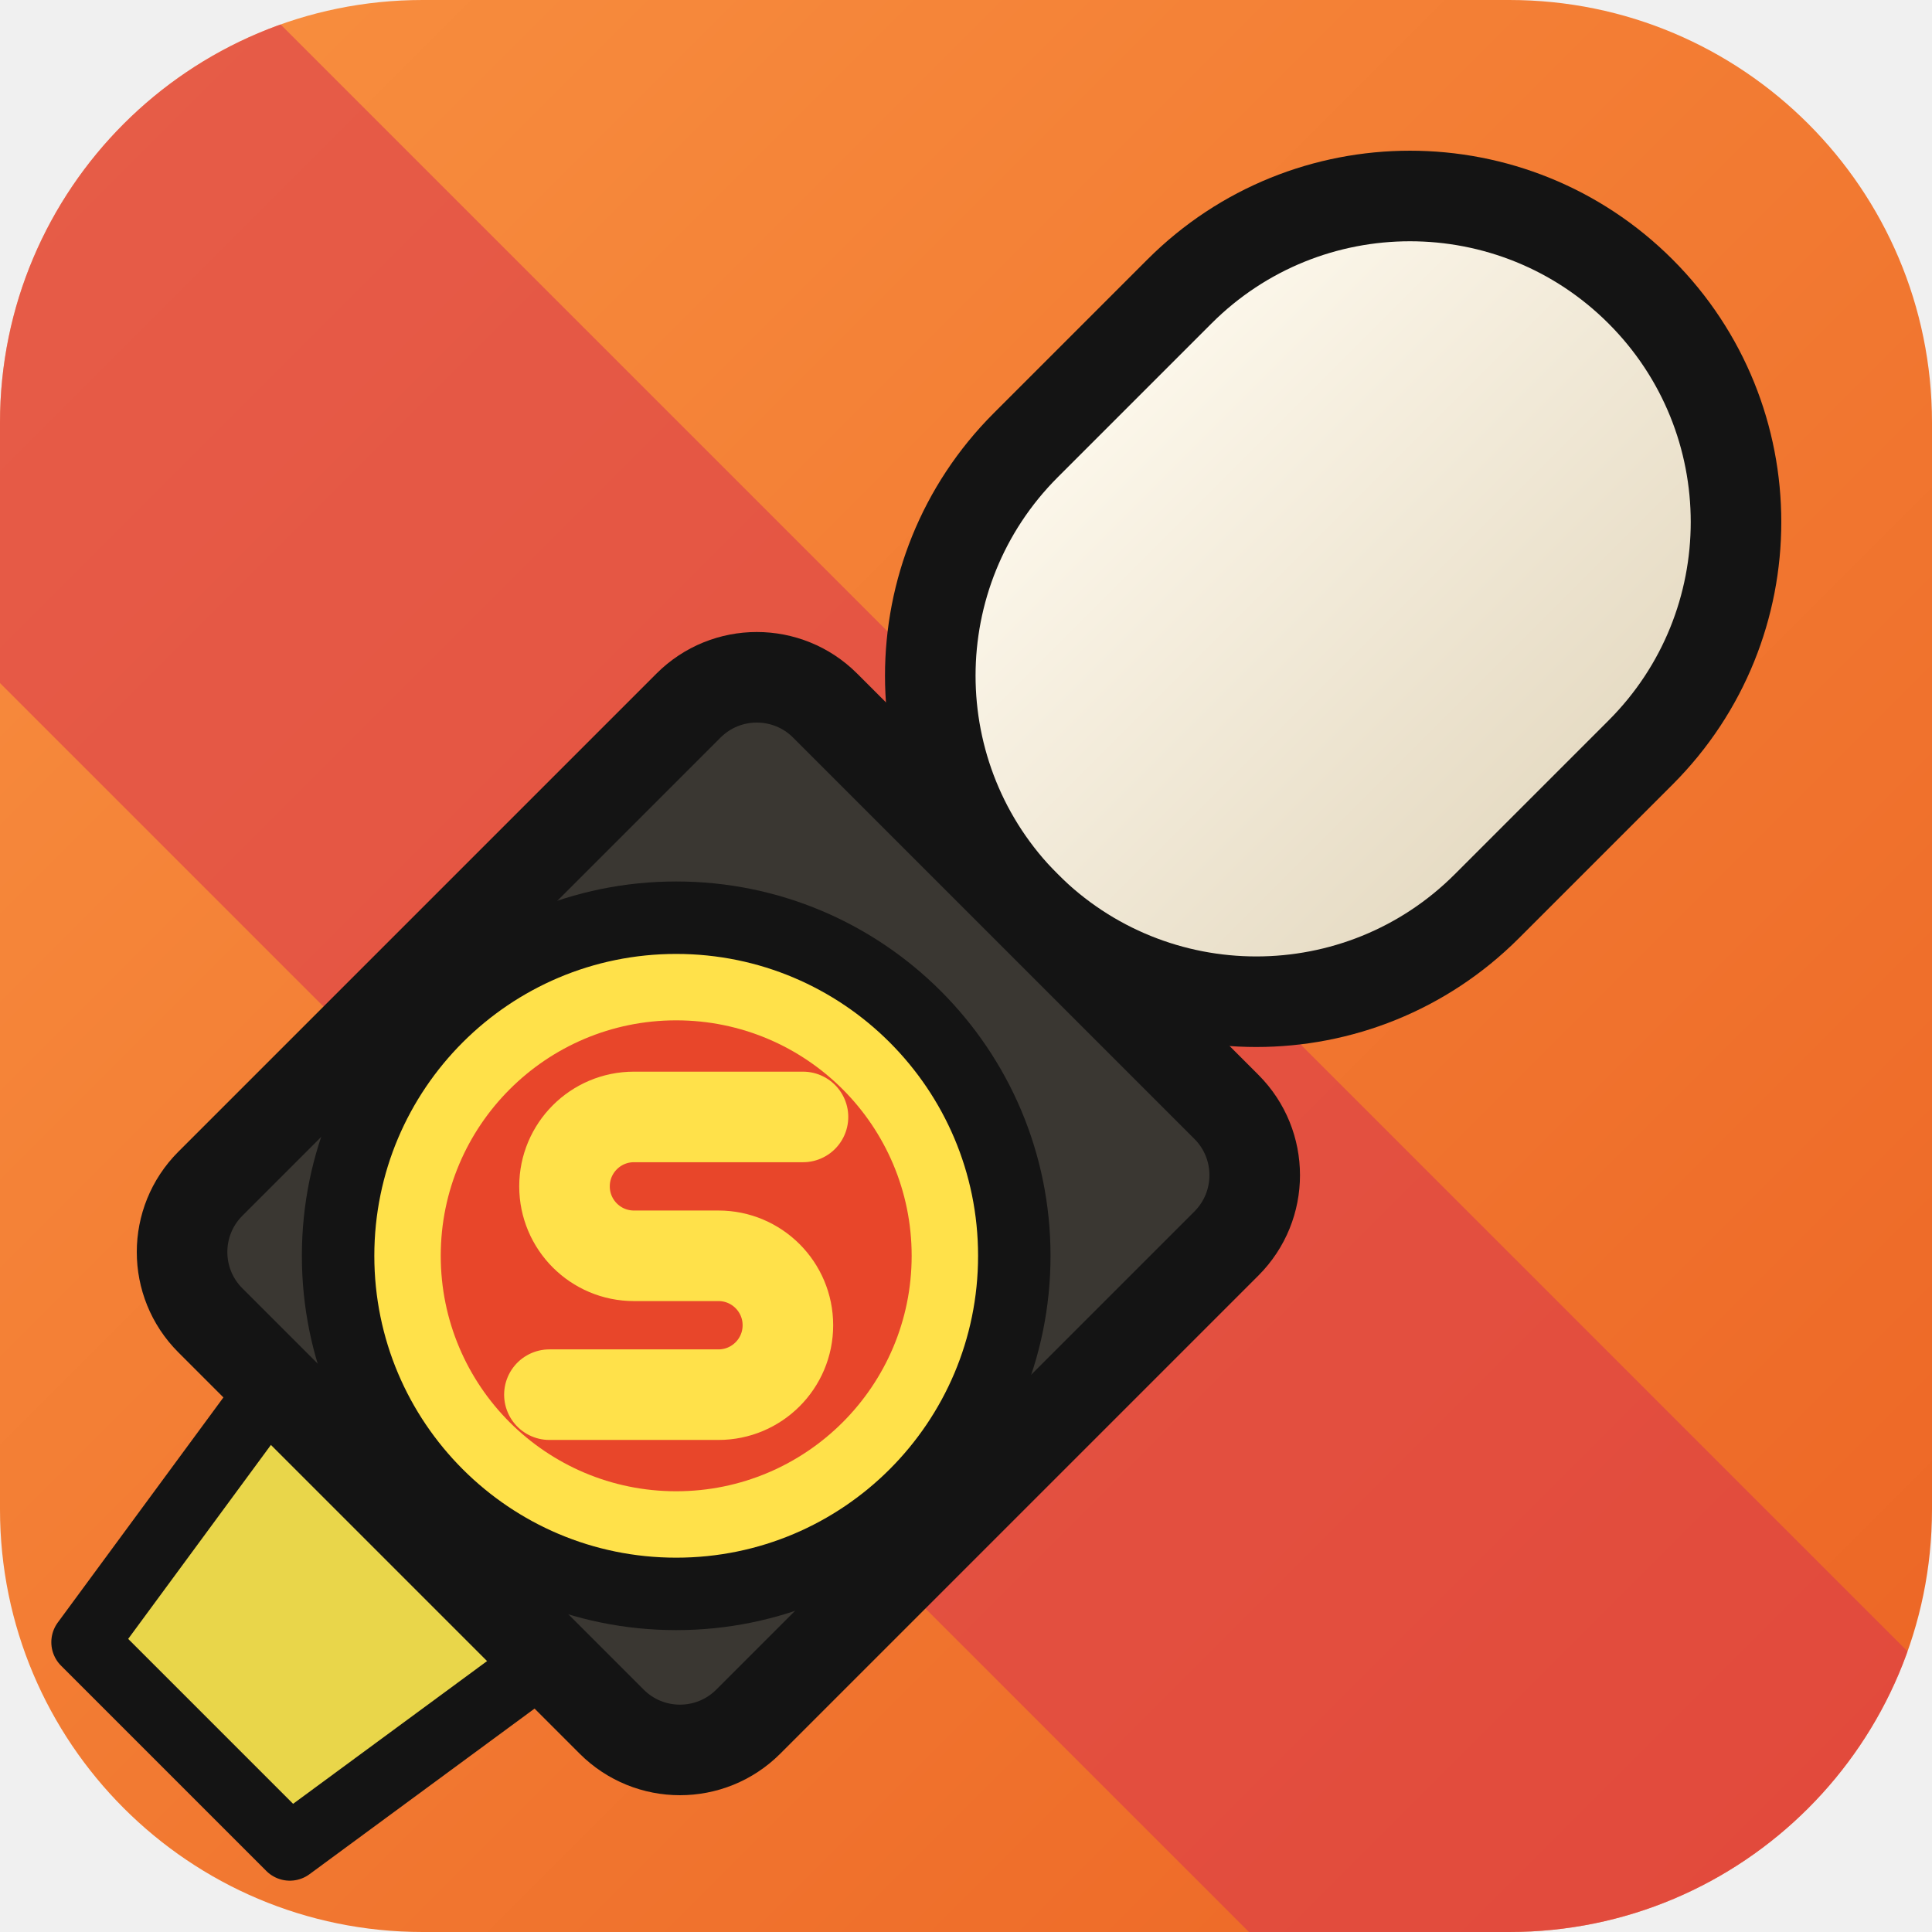
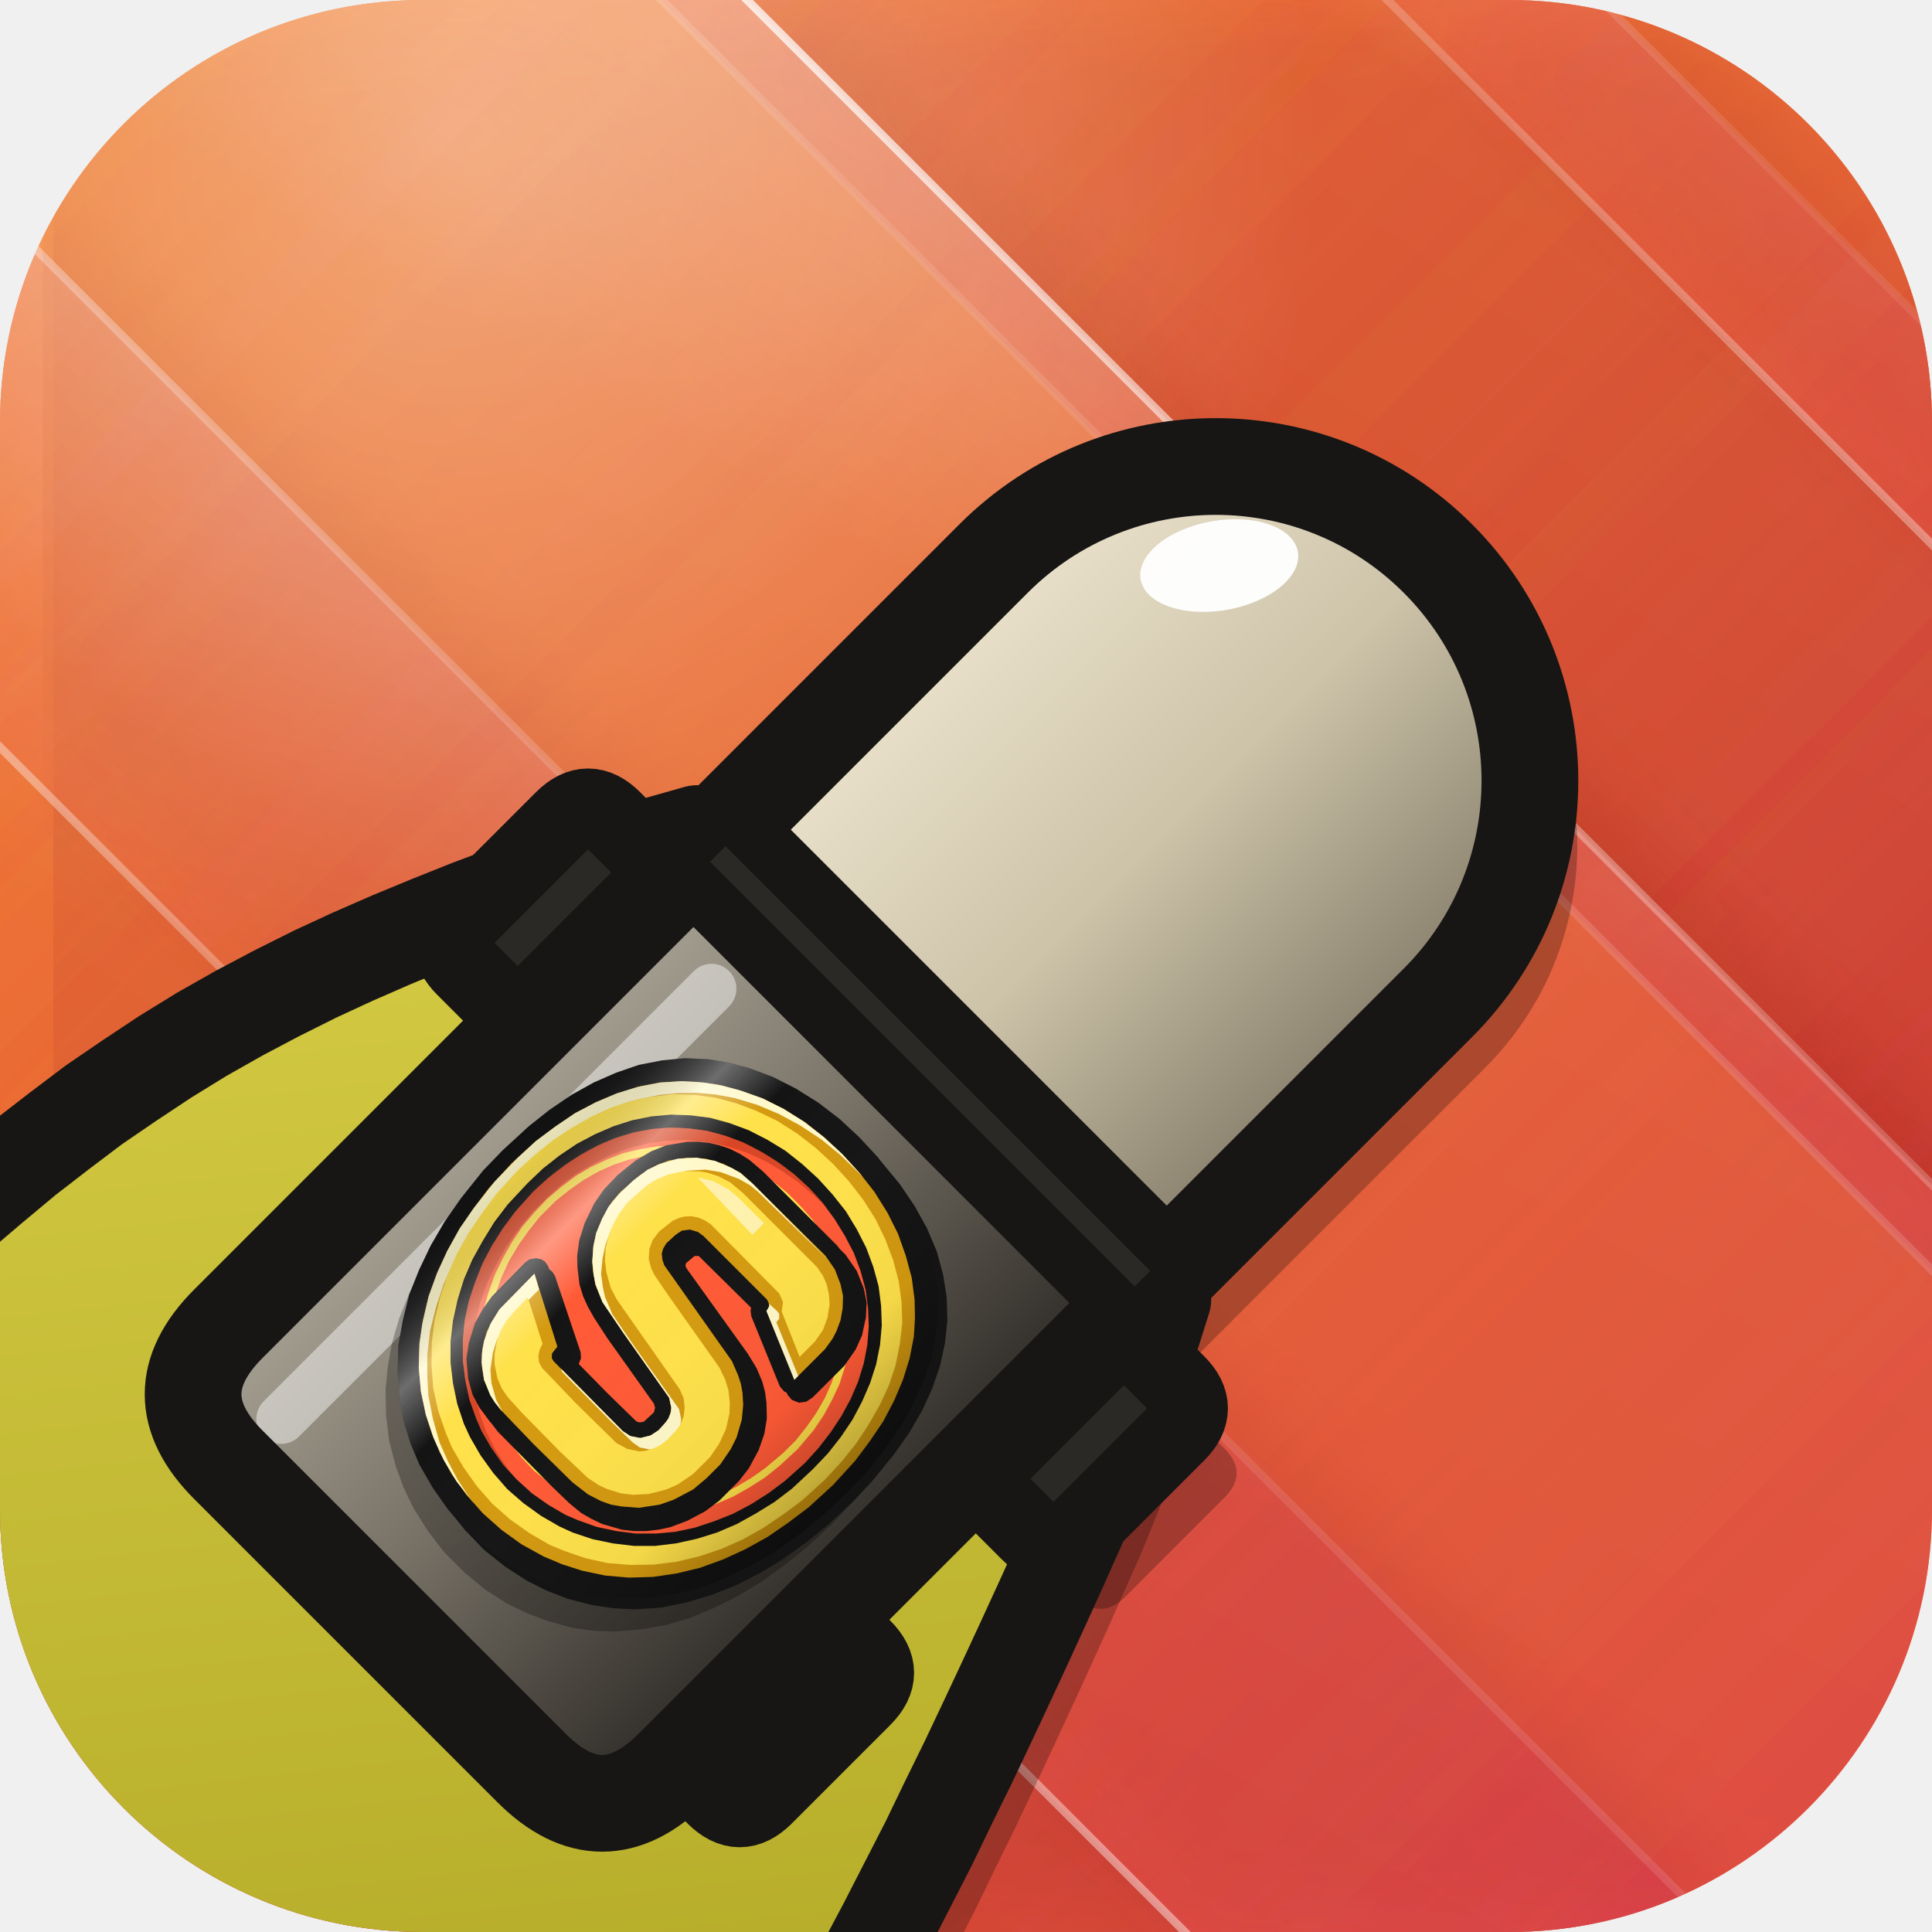
- <svg xmlns="http://www.w3.org/2000/svg" viewBox="0 0 32 32" width="32" height="32">
+ <svg xmlns="http://www.w3.org/2000/svg" viewBox="0 0 512 512" width="512" height="512">
  <defs>
-     <linearGradient id="g" x1="0" y1="0" x2="1" y2="1">
-       <stop offset="0" stop-color="#f89040" />
-       <stop offset="1" stop-color="#ec6424" />
+     <clipPath id="sv-tile">
+       <rect width="512" height="512" rx="112" />
+     </clipPath>
+     <linearGradient id="sv-cape" x1="0" y1="0" x2="1" y2="1">
+       <stop offset="0" stop-color="#ddd34a" />
+       <stop offset="1" stop-color="#a39a1a" />
    </linearGradient>
-     <linearGradient id="cream" x1="0" y1="0" x2="0" y2="1">
-       <stop offset="0" stop-color="#fdf8ec" />
-       <stop offset="1" stop-color="#e5dac2" />
+     <linearGradient id="sv-hous" x1="0" y1="0" x2="1" y2="0">
+       <stop offset="0" stop-color="#a9a396" />
+       <stop offset=".42" stop-color="#7c766a" />
+       <stop offset="1" stop-color="#2c2925" />
    </linearGradient>
-     <clipPath id="tile">
-       <rect width="32" height="32" rx="7" />
-     </clipPath>
+     <linearGradient id="sv-dome" x1="0" y1="0" x2="1" y2="0">
+       <stop offset="0" stop-color="#ece3cd" />
+       <stop offset=".5" stop-color="#cdc3a9" />
+       <stop offset="1" stop-color="#857d6a" />
+     </linearGradient>
  </defs>
-   <g clip-path="url(#tile)">
-     <rect width="32" height="32" fill="url(#g)" />
-     <rect x="-8" y="13" width="48" height="11" transform="rotate(45 16 16)" fill="#d8344e" fill-opacity=".55" />
-     <path d="M9.2 16.6 L1.4 27.2 L4.8 30.6 L15.4 22.8 Z" fill="#e9d64a" stroke="#141414" stroke-width="1.1" stroke-linejoin="round" />
-     <g transform="translate(16 16) rotate(-45)">
-       <rect x="1.4" y="-5.4" width="14.4" height="10.8" rx="5.4" fill="url(#cream)" stroke="#141414" stroke-width="1.5" />
-       <rect x="-13" y="-6.3" width="14.4" height="12.6" rx="1.6" fill="#3a3732" stroke="#141414" stroke-width="1.5" />
-     </g>
-     <g transform="translate(11.2 20.8)">
-       <circle r="5.6" fill="#ffe14a" stroke="#141414" stroke-width="1.2" />
-       <circle r="3.9" fill="#e8462a" />
-       <path d="M2.1 -2.3 H-0.7 A1.15 1.15 0 0 0 -0.7 0 H0.7 A1.15 1.15 0 0 1 0.7 2.3 H-2.1" fill="none" stroke="#ffe14a" stroke-width="1.5" stroke-linecap="round" stroke-linejoin="round" />
+   <g clip-path="url(#sv-tile)">
+     <svg x="0" y="0" width="512" height="512" viewBox="0 0 512 512" overflow="visible">
+       <defs>
+         <clipPath id="lg2r2base-clip">
+           <rect width="512" height="512" rx="112" />
+         </clipPath>
+         <linearGradient id="lg2r2base-rim" gradientUnits="userSpaceOnUse" x1="0" y1="0" x2="512" y2="512">
+           <stop offset="0" stop-color="#fff" stop-opacity=".95" />
+           <stop offset=".55" stop-color="#fff" stop-opacity=".2" />
+           <stop offset="1" stop-color="#fff" stop-opacity=".55" />
+         </linearGradient>
+         <linearGradient id="lg2r2base-g" x1="0" y1="0" x2="1" y2="1">
+           <stop offset="0" stop-color="#f68a2c" />
+           <stop offset="1" stop-color="#ee6c24" />
+         </linearGradient>
+       </defs>
+       <g clip-path="url(#lg2r2base-clip)">
+         <rect width="512" height="512" fill="url(#lg2r2base-g)" />
+       </g>
+     </svg>
+     <svg x="-512" y="-512" width="1536" height="1536" viewBox="-512 -512 1536 1536" overflow="visible">
+       <defs>
+         <linearGradient id="lg2r2b-rim" gradientUnits="userSpaceOnUse" x1="0" y1="0" x2="512" y2="512">
+           <stop offset="0" stop-color="#fff" stop-opacity=".95" />
+           <stop offset=".55" stop-color="#fff" stop-opacity=".2" />
+           <stop offset="1" stop-color="#fff" stop-opacity=".55" />
+         </linearGradient>
+         <linearGradient id="lg2r2b-tint" x1="0" y1="0" x2="1" y2="0">
+           <stop offset="0" stop-color="#ee5a32" stop-opacity="0.2" />
+           <stop offset="1" stop-color="#b8203f" />
+         </linearGradient>
+         <linearGradient id="lg2r2b-glow" x1="0" y1="0" x2="1" y2="1">
+           <stop offset="0" stop-color="#fff" stop-opacity=".38" />
+           <stop offset=".35" stop-color="#fff" stop-opacity=".04" />
+           <stop offset="1" stop-color="#fff" stop-opacity="0" />
+         </linearGradient>
+         <filter id="lg2r2b-sh" x="-20%" y="-20%" width="140%" height="140%">
+           <feDropShadow dx="10" dy="-10" stdDeviation="9" flood-color="#7a1020" flood-opacity="0.4" />
+         </filter>
+       </defs>
+       <g id="lg2r2b-band">
+         <rect x="-260" y="296" width="1032" height="176" rx="88" transform="rotate(45 256 256)" fill="url(#lg2r2b-tint)" fill-opacity="0.88" filter="url(#lg2r2b-sh)" />
+         <rect x="-260" y="296" width="1032" height="176" rx="88" transform="rotate(45 256 256)" fill="url(#lg2r2b-glow)" stroke="url(#lg2r2b-rim)" stroke-width="2.2" />
+       </g>
+       <use href="#lg2r2b-band" transform="translate(721.2489 -721.2489)" />
+       <use href="#lg2r2b-band" transform="translate(480.8326 -480.8326)" />
+       <use href="#lg2r2b-band" transform="translate(240.4163 -240.4163)" />
+       <use href="#lg2r2b-band" transform="translate(-240.4163 240.4163)" />
+       <use href="#lg2r2b-band" transform="translate(-480.8326 480.8326)" />
+       <use href="#lg2r2b-band" transform="translate(-721.2489 721.2489)" />
+     </svg>
+     <svg x="-512" y="-512" width="1536" height="1536" viewBox="-512 -512 1536 1536" overflow="visible">
+       <defs>
+         <linearGradient id="lg2r2a-rim" gradientUnits="userSpaceOnUse" x1="0" y1="0" x2="512" y2="512">
+           <stop offset="0" stop-color="#fff" stop-opacity=".95" />
+           <stop offset=".55" stop-color="#fff" stop-opacity=".2" />
+           <stop offset="1" stop-color="#fff" stop-opacity=".55" />
+         </linearGradient>
+         <linearGradient id="lg2r2a-tint" x1="0" y1="0" x2="1" y2="0">
+           <stop offset="0" stop-color="#f47a2a" stop-opacity="0.35" />
+           <stop offset="1" stop-color="#d8344e" />
+         </linearGradient>
+         <linearGradient id="lg2r2a-glow" x1="0" y1="0" x2="1" y2="1">
+           <stop offset="0" stop-color="#fff" stop-opacity=".38" />
+           <stop offset=".35" stop-color="#fff" stop-opacity=".04" />
+           <stop offset="1" stop-color="#fff" stop-opacity="0" />
+         </linearGradient>
+         <filter id="lg2r2a-sh" x="-20%" y="-20%" width="140%" height="140%">
+           <feDropShadow dx="8" dy="-8" stdDeviation="10" flood-color="#7a1020" flood-opacity="0.3" />
+         </filter>
+       </defs>
+       <g id="lg2r2a-band">
+         <rect x="-260" y="116" width="1032" height="280" rx="140" transform="rotate(45 256 256)" fill="url(#lg2r2a-tint)" fill-opacity="0.78" filter="url(#lg2r2a-sh)" />
+         <rect x="-260" y="116" width="1032" height="280" rx="140" transform="rotate(45 256 256)" fill="url(#lg2r2a-glow)" stroke="url(#lg2r2a-rim)" stroke-width="2.2" />
+       </g>
+       <use href="#lg2r2a-band" transform="translate(848.5281 -848.5281)" />
+       <use href="#lg2r2a-band" transform="translate(565.6854 -565.6854)" />
+       <use href="#lg2r2a-band" transform="translate(282.8427 -282.8427)" />
+       <use href="#lg2r2a-band" transform="translate(-282.8427 282.8427)" />
+       <use href="#lg2r2a-band" transform="translate(-565.6854 565.6854)" />
+       <use href="#lg2r2a-band" transform="translate(-848.5281 848.5281)" />
+     </svg>
+     <svg x="0" y="0" width="512" height="512" viewBox="0 0 512 512" overflow="visible">
+       <defs>
+         <clipPath id="lg2r2light-clip">
+           <rect width="512" height="512" rx="112" />
+         </clipPath>
+         <linearGradient id="lg2r2light-rim" gradientUnits="userSpaceOnUse" x1="0" y1="0" x2="512" y2="512">
+           <stop offset="0" stop-color="#fff" stop-opacity=".95" />
+           <stop offset=".55" stop-color="#fff" stop-opacity=".2" />
+           <stop offset="1" stop-color="#fff" stop-opacity=".55" />
+         </linearGradient>
+         <radialGradient id="lg2r2light-l" cx="24%" cy="8%" r="80%">
+           <stop offset="0" stop-color="#fff" stop-opacity=".34" />
+           <stop offset=".55" stop-color="#fff" stop-opacity="0" />
+         </radialGradient>
+       </defs>
+       <g clip-path="url(#lg2r2light-clip)">
+         <rect width="512" height="512" fill="url(#lg2r2light-l)" />
+       </g>
+     </svg>
+     <g transform="translate(2.88 -1.81)">
+       <svg x="0" y="0" width="512" height="512" viewBox="0 0 512 512" overflow="visible">
+         <g transform="rotate(5 238 290)">
+           <defs>
+             <clipPath id="dskshadow0-sq">
+               <rect width="512" height="512" rx="112" />
+             </clipPath>
+             <radialGradient id="dskshadow0-light" cx="22%" cy="12%" r="100%">
+               <stop offset="0" stop-color="#fff" stop-opacity=".34" />
+               <stop offset=".5" stop-color="#fff" stop-opacity="0" />
+               <stop offset="1" stop-color="#000" stop-opacity=".26" />
+             </radialGradient>
+             <linearGradient id="dskshadow0-cream" x1="0" y1="0" x2="0" y2="1">
+               <stop offset="0" stop-color="#fdf8ec" />
+               <stop offset="1" stop-color="#e5dac2" />
+             </linearGradient>
+             <linearGradient id="dskshadow0-orange" x1="0" y1="0" x2="0" y2="1">
+               <stop offset="0" stop-color="#ff9248" />
+               <stop offset="1" stop-color="#e2541b" />
+             </linearGradient>
+             <linearGradient id="dskshadow0-olive" x1="0" y1="0" x2="1" y2="1">
+               <stop offset="0" stop-color="#e8de44" />
+               <stop offset="1" stop-color="#a49d16" />
+             </linearGradient>
+             <pattern id="dskshadow0-dots" width="16" height="16" patternUnits="userSpaceOnUse">
+               <circle cx="8" cy="8" r="2.6" fill="#000" fill-opacity=".14" />
+             </pattern>
+             <pattern id="dskshadow0-grid" width="32" height="32" patternUnits="userSpaceOnUse">
+               <path d="M32 0H0V32" fill="none" stroke="#fff" stroke-opacity=".16" stroke-width="2" />
+             </pattern>
+           </defs>
+           <g transform="translate(14 16)">
+             <g transform="translate(238 290) rotate(40) scale(1.3216)" fill="#000" fill-opacity=".25">
+               <path d="M-66 -6L-69.8 0.8L-73.6 7.8L-77.2 14.9L-80.8 22.2L-84.4 29.5L-87.8 37L-91.1 44.7L-94.3 52.4L-97.4 60.3L-100.3 68.2L-103 76.3L-105.5 84.4L-107.8 92.7L-109.8 101.1L-111.5 109.5L-113.1 118L-114.3 126.6L-115.4 135.2L-116.2 144L-116.9 152.8L-117.5 161.6L-118 170.5L-118.5 179.4L-119.1 188.4L-119.7 197.4L-120.6 206.5L-121.6 215.5L-122.9 224.7L-124.5 233.8L-126.4 242.9L-128.7 252.1L-131.2 261.2L-134.1 270.3L-137.2 279.5L-140.6 288.6L-144.1 297.8L-147.7 306.9L-151.3 315.9L-154.8 325L-158.1 334L-154.6 331.6L-151.1 329.3L-147.6 327.1L-144.1 325.1L-140.6 323.2L-137 321.6L-133.5 320.3L-130 319.3L-126.4 318.6L-122.9 318.3L-119.4 318.3L-115.8 318.7L-112.3 319.4L-108.7 320.4L-105.2 321.7L-101.6 323.3L-98 325L-94.5 326.9L-90.9 329L-87.3 331.1L-83.7 333.2L-80.2 335.2L-76.6 337.2L-73 339L-69.4 340.7L-65.8 342L-62.2 343.2L-58.6 344L-55 344.5L-51.4 344.7L-47.7 344.5L-44.1 344L-40.5 343.2L-36.9 342.1L-33.2 340.8L-29.6 339.2L-25.9 337.4L-22.3 335.5L-18.6 333.4L-15 331.4L-11.3 329.3L-7.7 327.3L-4 325.4L-0.3 323.7L3.3 322.2L7 321L10.7 320.1L14.4 319.4L18.1 319.1L21.8 319.2L25.5 319.6L29.2 320.4L32.9 321.5L36.6 322.9L40.3 324.6L44 326.6L47.7 328.7L51.4 331.1L55.2 333.5L58.9 336.1L62.6 338.6L66.4 341L70.1 343.4L73.9 345.6L77.6 347.7L81.4 349.5L85.1 351L88.9 352.2L92.6 353.1L96.4 353.6L100.2 353.8L103.9 353.7L107.7 353.3L111.5 352.5L115.3 351.5L119.1 350.2L122.9 348.7L126.7 347.1L130.5 345.3L134.3 343.5L132 334.3L130.3 325L129.1 315.6L128.3 306.3L128 296.9L128 287.6L128.2 278.2L128.7 268.8L129.2 259.4L129.8 250L130.4 240.7L130.8 231.3L131.1 222L131.1 212.6L130.9 203.4L130.3 194.1L129.5 184.9L128.3 175.7L126.8 166.6L125.1 157.5L123 148.5L120.8 139.5L118.3 130.6L115.6 121.8L112.8 113.1L110 104.4L107 95.8L104.1 87.3L101.1 78.9L98.1 70.6L95.1 62.4L92.1 54.3L89.1 46.3L86.1 38.5L83.1 30.7L79.9 23.1L76.7 15.6L73.3 8.3L69.7 1.1L66 -6Z" />
+               <path d="M-63 -87A63 63 0 0 1 63 -87V130Q63 150 43 150H-43Q-63 150 -63 130Z" />
+               <path d="M-63 4H-80Q-87 4 -87 11V39Q-87 46 -80 46H-63Z" />
+               <path d="M63 4H80Q87 4 87 11V39Q87 46 80 46H63Z" />
+             </g>
+           </g>
+         </g>
+       </svg>
+       <g transform="rotate(5 238 290)">
+         <g transform="translate(238 290) rotate(40) scale(1.3216)">
+           <path d="M-66 -6L-69.8 0.8L-73.6 7.8L-77.2 14.9L-80.8 22.2L-84.4 29.5L-87.8 37L-91.1 44.7L-94.3 52.4L-97.4 60.3L-100.3 68.2L-103 76.3L-105.5 84.4L-107.8 92.7L-109.8 101.1L-111.5 109.5L-113.1 118L-114.3 126.6L-115.4 135.2L-116.2 144L-116.9 152.8L-117.5 161.6L-118 170.5L-118.5 179.4L-119.1 188.4L-119.7 197.4L-120.6 206.5L-121.6 215.5L-122.9 224.7L-124.5 233.8L-126.4 242.9L-128.7 252.1L-131.2 261.2L-134.1 270.3L-137.2 279.5L-140.6 288.6L-144.1 297.8L-147.7 306.9L-151.3 315.9L-154.8 325L-158.1 334L-154.6 331.6L-151.1 329.3L-147.6 327.1L-144.1 325.1L-140.6 323.2L-137 321.6L-133.5 320.3L-130 319.3L-126.4 318.6L-122.9 318.3L-119.4 318.3L-115.8 318.7L-112.3 319.4L-108.7 320.4L-105.2 321.7L-101.6 323.3L-98 325L-94.5 326.9L-90.9 329L-87.3 331.1L-83.7 333.2L-80.2 335.2L-76.6 337.2L-73 339L-69.4 340.7L-65.8 342L-62.2 343.2L-58.6 344L-55 344.5L-51.4 344.7L-47.7 344.5L-44.1 344L-40.5 343.2L-36.9 342.1L-33.2 340.8L-29.6 339.2L-25.9 337.4L-22.3 335.5L-18.6 333.4L-15 331.4L-11.3 329.3L-7.7 327.3L-4 325.4L-0.3 323.7L3.3 322.2L7 321L10.7 320.1L14.4 319.4L18.1 319.1L21.8 319.2L25.5 319.6L29.2 320.4L32.9 321.5L36.6 322.9L40.3 324.6L44 326.6L47.7 328.7L51.4 331.1L55.2 333.5L58.9 336.1L62.6 338.6L66.4 341L70.1 343.4L73.9 345.6L77.6 347.7L81.4 349.5L85.1 351L88.9 352.2L92.6 353.1L96.4 353.6L100.2 353.8L103.9 353.7L107.7 353.3L111.5 352.5L115.3 351.5L119.1 350.2L122.9 348.7L126.7 347.1L130.5 345.3L134.3 343.5L132 334.3L130.3 325L129.1 315.6L128.3 306.3L128 296.9L128 287.6L128.2 278.2L128.7 268.8L129.2 259.4L129.8 250L130.4 240.7L130.8 231.3L131.1 222L131.1 212.6L130.9 203.4L130.3 194.1L129.5 184.9L128.3 175.7L126.8 166.6L125.1 157.5L123 148.5L120.8 139.5L118.3 130.6L115.6 121.8L112.8 113.1L110 104.4L107 95.8L104.1 87.3L101.1 78.9L98.1 70.6L95.1 62.4L92.1 54.3L89.1 46.3L86.1 38.5L83.1 30.7L79.9 23.1L76.7 15.6L73.3 8.3L69.7 1.1L66 -6Z" fill="url(#sv-cape)" stroke="#171614" stroke-width="19.4" stroke-linejoin="round" />
+           <path d="M-63 4H-80Q-87 4 -87 11V39Q-87 46 -80 46H-63Z" fill="#2b2925" stroke="#171614" stroke-width="15.5" stroke-linejoin="round" />
+           <path d="M63 4H80Q87 4 87 11V39Q87 46 80 46H63Z" fill="#2b2925" stroke="#171614" stroke-width="15.5" stroke-linejoin="round" />
+           <path d="M63 86H73Q80 86 80 93V121Q80 128 73 128H63Z" fill="#2b2925" stroke="#171614" stroke-width="15.5" stroke-linejoin="round" />
+           <path d="M-63 0H63V130Q63 150 43 150H-43Q-63 150 -63 130Z" fill="url(#sv-hous)" />
+           <path d="M-42 14V136" stroke="#fff" stroke-opacity=".45" stroke-width="10" stroke-linecap="round" />
+           <path d="M-63 -12V-87A63 63 0 0 1 63 -87V-12Z" fill="url(#sv-dome)" />
+           <ellipse cx="-30" cy="-118" rx="9" ry="16" transform="rotate(35 -30 -118)" fill="#fff" fill-opacity=".95" />
+           <path d="M-63 -87A63 63 0 0 1 63 -87V130Q63 150 43 150H-43Q-63 150 -63 130Z" fill="none" stroke="#171614" stroke-width="19.4" stroke-linejoin="round" />
+           <path d="M-66 -14H66V2H-66Z" fill="#2b2925" stroke="#171614" stroke-width="11.6" stroke-linejoin="round" />
+         </g>
+       </g>
+       <svg x="0" y="0" width="512" height="512" viewBox="0 0 512 512" overflow="visible">
+         <g transform="rotate(5 238 290)">
+           <defs />
+           <g transform="translate(238 290) rotate(40) scale(1.3216)">
+             <path d="M51 72.6L50.8 67L50.1 60.1L49.2 54.9L47.9 50L46.2 45.4L44.2 41.1L41.7 37.2L38.8 33.6L35.4 30.4L31.7 27.7L27.5 25.4L22.9 23.5L18 22L12.8 21L7.4 20.5L1.8 20.5L-3.6 20.9L-9 21.9L-14.1 23.2L-19 25.1L-23.6 27.3L-27.8 30L-31.5 33.1L-34.8 36.6L-37.7 40.4L-40.2 44.7L-42.2 49.2L-43.8 54L-45 59L-45.8 64.4L-46.3 71.4L-46.2 77.1L-45.6 84.2L-44.7 89.7L-43.3 95L-41.6 100.2L-39.5 105.1L-36.9 109.8L-34.3 113.5L-31.5 116.9L-27.7 120.6L-23.6 123.8L-19 126.5L-14.9 128.4L-10.6 129.9L-5.3 131.1L0.1 131.8L5.6 131.8L11 131.3L16.1 130.2L20.4 128.7L24.4 126.9L28.8 124.4L32.3 121.8L35.5 118.8L38.8 114.9L41.7 110.8L44.2 106.2L46.2 101.3L47.9 96.2L49.2 90.9L50.1 85.3L50.7 79.8Z" fill="#000" fill-opacity="0.28" />
+             <path d="M50.8 66.6L50.6 61L49.9 54.1L49 48.9L47.7 44L46 39.4L43.9 35.1L41.4 31.2L38.5 27.6L35.1 24.4L31.4 21.7L27.2 19.3L22.5 17.4L17.6 16L12.4 15L7.1 14.5L1.5 14.4L-4 14.9L-9.3 15.8L-14.5 17.2L-19.4 19L-23.9 21.2L-28.1 24L-31.8 27L-35.1 30.5L-38 34.4L-40.4 38.6L-42.4 43.1L-44 47.9L-45.2 52.9L-46 58.3L-46.5 65.3L-46.4 71L-45.8 78.1L-44.9 83.6L-43.6 88.9L-41.9 94.1L-39.7 99L-37.2 103.7L-34.1 108.1L-31.2 111.4L-28 114.5L-23.8 117.8L-19.2 120.5L-14.5 122.6L-9.3 124.3L-4.8 125.2L-0.2 125.7L5.3 125.8L10.7 125.2L15.8 124.1L20 122.7L24.1 120.9L28.5 118.3L32 115.7L35.2 112.8L38.6 108.9L41.4 104.7L43.9 100.1L46 95.3L47.7 90.1L49 84.8L49.9 79.3L50.5 73.8Z" fill="#141414" />
+             <path d="M48.7 66.7L48.6 61.1L47.8 54.2L46.8 48.9L45.4 44L43.6 39.4L41.5 35.1L38.8 31.1L35.9 27.6L32.4 24.4L29 22L25.4 19.9L20.8 17.8L16.1 16.2L10.9 15.1L5.5 14.3L0.1 14.1L-5.4 14.3L-10.7 15L-15.9 16.2L-20.8 17.8L-25.4 19.9L-29 22L-32.4 24.4L-35.9 27.6L-38.8 31.1L-41.5 35.1L-43.6 39.4L-45.4 44L-46.8 48.9L-47.8 54.2L-48.4 59.4L-48.7 66.5L-48.6 72.2L-47.8 79.3L-46.8 84.9L-45.4 90.2L-43.6 95.3L-41.5 100.2L-38.8 104.7L-35.8 109L-32.2 112.8L-28.4 116.1L-24.1 119.1L-20.1 121.2L-15.9 122.9L-10.7 124.3L-5.5 125.2L-0.1 125.5L5.4 125.2L9.9 124.5L14.4 123.4L19.4 121.5L24 119.2L28.3 116.2L32.2 112.8L35.8 109L38.8 104.7L41.5 100.2L43.6 95.3L45.4 90.2L46.8 84.9L47.8 79.3L48.4 73.8Z" fill="#141414" />
+             <path d="M45.6 67.1L45.3 60.5L44.6 55.7L43.7 51L42.3 46.5L40.6 42.3L38.5 38.3L36 34.6L33.6 31.9L30.9 29.3L27.4 26.6L23.4 24.3L19.2 22.3L14.7 20.8L9.9 19.7L5 19.1L0 18.9L-5 19.1L-9.9 19.7L-14.7 20.8L-19.2 22.3L-23.4 24.3L-27.4 26.6L-30.9 29.3L-33.6 31.9L-36 34.6L-38.5 38.3L-40.6 42.3L-42.3 46.5L-43.7 51L-44.6 55.7L-45.3 60.5L-45.6 67.1L-45.3 73.8L-44.6 78.8L-43.7 83.7L-42.3 88.6L-40.6 93.2L-38.5 97.7L-36 101.8L-33.1 105.7L-29.8 109.2L-26.1 112.3L-22.1 114.9L-18.4 116.8L-14.7 118.3L-9.9 119.7L-5 120.5L0 120.8L5 120.5L9.9 119.7L14.7 118.3L18.4 116.8L22.1 114.9L26.1 112.3L29.8 109.2L33.1 105.7L36 101.8L38.5 97.7L40.6 93.2L42.3 88.6L43.7 83.7L44.6 78.8L45.3 73.8Z" fill="#d49a10" />
+             <path d="M6.2 19.2L0 18.9L-5 19.1L-9.9 19.7L-14.7 20.8L-19.2 22.3L-23.4 24.3L-26.7 26.2L-29.8 28.4L-33.1 31.3L-36 34.6L-38.5 38.3L-40.6 42.3L-42.3 46.5L-43.7 51L-44.6 55.7L-45.3 60.5L-45.5 65.4L-45.4 72.1L-44.6 78.8L-43.7 83.7L-42.3 88.6L-40.6 93.2L-38.5 97.7L-35.5 102.5L-33.1 105.7L-29.8 109.2L-26.1 112.3L-22.1 114.9L-17.7 117.1L-13.1 118.8L-8.3 120L-3.3 120.6L-3 120.7L-8.4 119.6L-12.3 118.4L-16.2 116.9L-20.5 114.5L-24.5 111.8L-27.5 109.1L-30.4 106.2L-33.4 102.4L-35.9 98.2L-38.1 93.8L-39.9 89.1L-41.3 84.3L-42.4 79.4L-43 74.4L-43.3 69.4L-43.2 62.7L-42.6 57.8L-41.7 53.1L-40.4 48.6L-38.8 44.2L-36.7 40.1L-34.3 36.4L-31.9 33.5L-29.3 30.8L-26.4 28.4L-23.2 26.2L-19.1 24L-14.7 22.2L-10 20.8L-5.1 19.8L-0.2 19.3Z" fill="#fff8c9" />
+             <path d="M43.7 67.4L43.5 62.6L43 58L42.1 53.6L40.9 49.2L39.4 45.1L37.5 41.3L35.1 37.7L32.5 34.4L29.4 31.5L26 28.9L22.2 26.7L18.2 24.9L13.9 23.4L9.4 22.4L4.7 21.8L0 21.6L-4.7 21.8L-9.4 22.4L-13.9 23.4L-18.2 24.9L-22.2 26.7L-26 28.9L-29.4 31.5L-32.5 34.4L-35.1 37.7L-37.5 41.3L-39.4 45.1L-40.9 49.2L-42.1 53.6L-43 58L-43.5 62.6L-43.7 67.4L-43.4 73.7L-42.7 78.4L-41.8 83.1L-40.5 87.7L-38.8 92.1L-36.7 96.3L-34.3 100.2L-31.5 103.8L-28.3 107.1L-24.8 110.1L-20.9 112.6L-16.8 114.6L-13.9 115.8L-9.4 117L-4.7 117.8L-0 118.1L4.7 117.8L9.4 117L13.9 115.8L16.8 114.6L20.9 112.6L24.8 110.1L28.3 107.1L31.5 103.8L34.3 100.2L36.7 96.3L38.8 92.1L40.5 87.7L41.8 83.1L42.7 78.4L43.4 73.7Z" fill="#ffe14a" />
+             <path d="M40.5 67.7L40.4 63.4L39.9 59.2L39.1 55.1L37.9 51.2L36.4 47.4L34.6 43.9L32.4 40.6L29.9 37.6L27 34.9L23.9 32.5L20.4 30.5L16.7 28.8L12.7 27.5L8.6 26.5L4.3 26L0 25.8L-4.3 26L-8.6 26.5L-12.7 27.5L-16.7 28.8L-20.4 30.5L-23.9 32.5L-27 34.9L-29.9 37.6L-32.4 40.6L-34.6 43.9L-36.4 47.4L-37.9 51.2L-39.1 55.1L-39.9 59.2L-40.4 63.4L-40.5 67.7L-40.3 73.5L-39.7 77.9L-38.7 82.1L-37.5 86.3L-35.9 90.3L-33.9 94.1L-31.6 97.7L-29 101L-26 104L-22.7 106.6L-19.2 108.9L-15.4 110.8L-12.7 111.8L-8.6 112.9L-4.3 113.6L-0 113.9L4.3 113.6L8.6 112.9L12.7 111.8L15.4 110.8L19.2 108.9L22.7 106.6L26 104L29 101L31.6 97.7L33.9 94.1L35.9 90.3L37.5 86.3L38.7 82.1L39.7 77.9L40.3 73.5Z" fill="#141414" />
+             <path d="M38.5 68L38.3 63.9L37.8 60L37 56.1L35.9 52.4L34.5 48.9L32.7 45.5L30.6 42.4L28.2 39.6L25.5 37.1L22.5 34.8L19.2 32.9L15.7 31.3L11.9 30.1L8.1 29.2L4.1 28.6L0 28.4L-4.1 28.6L-8.1 29.2L-11.9 30.1L-15.7 31.3L-19.2 32.9L-22.5 34.8L-25.5 37.1L-28.2 39.6L-30.6 42.4L-32.7 45.5L-34.5 48.9L-35.9 52.4L-37 56.1L-37.8 60L-38.3 63.9L-38.5 68L-38.2 73.4L-37.6 77.5L-36.7 81.5L-35.5 85.4L-33.9 89.1L-32.1 92.7L-29.9 96.1L-27.4 99.1L-24.5 102L-21.4 104.4L-18 106.6L-14.4 108.3L-11.9 109.3L-8.1 110.3L-4.1 111L-0 111.2L4.1 111L8.1 110.3L11.9 109.3L14.4 108.3L18 106.6L21.4 104.4L24.5 102L27.4 99.1L29.9 96.1L32.1 92.7L33.9 89.1L35.5 85.4L36.7 81.5L37.6 77.5L38.2 73.4Z" fill="#ff5a36" />
+             <path d="M5.4 28.7L1.4 28.4L-2.7 28.5L-6.7 28.9L-10.7 29.7L-14.4 30.8L-18 32.3L-21.4 34.1L-24.5 36.3L-27.4 38.7L-29.9 41.5L-32.1 44.5L-33.9 47.7L-35.5 51.2L-36.7 54.9L-37.6 58.7L-38.2 62.6L-38.5 66.6L-38.3 72.1L-37.8 76.1L-37 80.1L-35.5 85.4L-33.9 89.1L-32.1 92.7L-29.9 96.1L-27.4 99.1L-24.5 102L-21.4 104.4L-18 106.6L-14.4 108.3L-11.9 109.3L-8.1 110.3L-4.1 111L-2.1 111.1L-7.3 110L-11.2 108.7L-14.8 107L-18.2 104.9L-20.4 103.3L-23.4 100.6L-26 97.6L-28.4 94.4L-30.5 90.9L-32.2 87.2L-33.5 83.3L-34.6 79.4L-35.3 75.3L-35.7 71.3L-35.7 67.2L-35.5 63.2L-34.9 59.2L-33.9 55.4L-32.7 51.8L-31.1 48.3L-29.1 45L-26.9 42L-24.3 39.2L-22.4 37.6L-20.4 36L-17.1 33.9L-13.6 32.2L-9.9 30.8L-6 29.8L-2 29.1L2 28.8Z" fill="#b8361b" fill-opacity="0.55" />
+             <path d="M35.5 67.1L35.1 62.2L34.4 58.6L33.4 55.2L32.2 51.9L30.6 48.8L28.8 45.9L26.6 43.2L24.2 40.8L21.5 38.7L18.6 36.8L15.4 35.2L12 34L8.5 33L4.9 32.4L1.2 32.2L-2.5 32.2L-6.1 32.6L-9.7 33.3L-13.2 34.4L-16.5 35.7L-19.6 37.4L-22.4 39.3L-25 41.6L-27.4 44.1L-29.4 46.9L-31.2 49.8L-32.6 53L-33.8 56.3L-34.7 59.8L-35.2 63.4L-35.5 67.1L-35.4 70.8L-35.1 74.5L-34.4 78.1L-33.4 81.7L-32.2 85.2L-30.6 88.6L-28.8 91.8L-26.6 94.7L-24.2 97.5L-21.5 99.9L-18.6 102.1L-15.4 103.9L-12 105.3L-9.7 106.1L-6.1 106.9L-2.5 107.4L1.2 107.5L4.9 107.1L8.5 106.4L10.9 105.7L14.3 104.4L17.5 102.7L20.5 100.7L23.3 98.3L25.9 95.7L28.1 92.8L30 89.7L31.7 86.4L33.1 82.9L34.1 79.3L34.9 75.7L35.3 72ZM34 69.6L33.6 74.3L33 77.8L32.1 81.3L30.9 84.6L29.4 87.8L27.6 90.8L25.5 93.7L23.2 96.2L20.6 98.6L17.7 100.6L14.7 102.3L11.5 103.7L9.3 104.5L5.9 105.3L2.4 105.7L-1.2 105.8L-4.7 105.5L-8.1 104.8L-11.5 103.7L-14.7 102.3L-17.7 100.6L-20.6 98.6L-23.2 96.2L-25.5 93.7L-27.6 90.8L-29.4 87.8L-30.9 84.6L-32.1 81.3L-33 77.8L-33.6 74.3L-34 70.8L-34 66.1L-33.6 62.6L-33 59.2L-32.1 55.9L-30.9 52.8L-29.4 49.8L-27.6 47L-25.5 44.5L-23.2 42.2L-20.6 40.1L-17.7 38.3L-14.7 36.8L-11.5 35.6L-8.1 34.7L-4.7 34.1L-1.2 33.9L2.4 33.9L5.9 34.3L9.3 35L12.6 36L15.7 37.3L18.7 38.9L21.5 40.7L23.2 42.2L25.5 44.5L27.6 47L29.4 49.8L30.9 52.8L32.1 55.9L33 59.2L33.6 62.6L34 66.1Z" fill="#ffe14a" />
+             <path d="M-7.5 86.3L-8.1 84.9L-9 84.1L-23.5 76.9L-24.4 76.7L-25.5 76.8L-26.2 77.3L-27 78.2L-27.3 79.6L-27.3 89.1L-26.8 92.2L-25.9 95.3L-24.4 98.2L-22 101.4L-19.6 103.6L-16.9 105.2L-13.1 106.6L-9.5 107.1L6.2 107.2L10.9 107.1L13.9 106.8L16.1 106.2L18.4 105.4L22 103.4L23.9 101.9L25.6 100.2L27.2 98.2L28.5 96.2L30 92.9L31.2 89L31.7 85.5L31.7 79.9L31.3 76.7L30.1 72.7L28.6 69.6L26.8 67.1L24.5 64.9L22.8 63.6L20.9 62.5L18.2 61.4L14.9 60.6L-5.8 57.2L-6.4 57L-6.7 56.5L-6.5 54.3L-5.9 53.7L11.1 53.6L11.7 54.3L12.6 54.9L26.4 60.8L27.7 60.9L29.1 60.3L30 59.1L30.3 57.6L30.3 48.6L29.6 44.7L28.5 41.8L26.5 38.7L24.5 36.5L22.1 34.9L18.6 33.4L14.7 32.7L-6.2 32.9L-9.9 33.2L-12.1 33.7L-14.2 34.4L-16.2 35.4L-18.1 36.6L-19.8 37.9L-21.4 39.5L-23.9 43L-25.2 46L-26.2 49.4L-26.6 54.1L-26.5 58.1L-26 61.4L-24.5 65.5L-22.7 68.8L-20.7 71.3L-19 73L-16.3 75L-14.2 76.1L-12.1 77L-9.6 77.6L-4.8 78.5L11.2 81.2L11.9 81.5L12.4 82.4L12.3 85.1L11.8 85.9L11.2 86.2L3 86.4Z" fill="#141414" />
+             <path d="M-10 86L-10.6 84.6L-11.5 83.8L-25.8 76.5L-26.9 76.3L-27.8 76.5L-28.7 77.1L-29.4 78.1L-29.6 79.2L-29.5 88.8L-29 91.9L-28.1 95L-26.2 98.6L-24.3 101.2L-21.2 103.8L-18.4 105.4L-15.5 106.3L-12 106.8L8.3 106.9L12.7 106.3L16.1 105.2L18.2 104.2L20.4 102.8L22.2 101.2L23.9 99.5L26.3 96L27.8 92.9L29 88.9L29.5 85.5L29.5 79.8L29.1 76.7L27.9 72.6L26.3 69.5L24.5 67.1L22.2 64.8L20.5 63.5L18.5 62.4L15.8 61.2L12.5 60.4L-8.3 57L-8.9 56.7L-9.2 56.2L-9 54L-8.4 53.4L8.7 53.4L9.2 54.1L10.1 54.8L24.1 60.7L25.4 60.8L26.8 60.3L27.8 59L28.1 57.6L28 48.6L27.3 44.6L26.2 41.8L24.7 39.2L22.2 36.5L19.8 34.8L16.2 33.3L12.3 32.6L-8.7 32.6L-12.4 32.9L-14.6 33.4L-16.7 34.1L-18.7 35.1L-20.5 36.2L-22.2 37.6L-23.7 39.1L-26.2 42.6L-27.5 45.6L-28.4 49.1L-28.9 53.7L-28.8 57.7L-28.2 61L-26.8 65.1L-25.1 68.4L-23.1 71L-21.4 72.6L-18.7 74.7L-16.6 75.8L-14.5 76.6L-12 77.3L-7.3 78.3L8.7 81L9.4 81.4L9.9 82.2L9.8 85L9.3 85.7L8.7 86L0.5 86.1Z" fill="#141414" />
+             <path d="M-11.6 89.2L-12.3 89L-12.9 88.3L-13.1 86.6L-26.7 79.5L-26.6 89.5L-26 92.2L-25.2 94.6L-23.4 97.6L-21 100.1L-18.8 101.7L-15.7 103L-12.3 103.6L-2.6 103.8L8.3 103.7L12.2 103.2L15 102.3L16.9 101.4L18.6 100.2L21.3 97.9L23.8 94.5L25.1 91.8L26.4 87.6L26.7 84.1L26.7 80.2L26 76.5L25.2 74.1L23.4 70.8L21.5 68.5L19.7 66.9L18.1 65.8L16.5 65L13.7 63.9L-9.5 59.9L-10.5 59.4L-11.5 58.6L-12 57.7L-12.3 56.5L-12.2 54L-11.9 52.5L-10.9 51.2L-9.4 50.4L-8.1 50.2L10 50.2L11 50.6L11.4 51.2L11.5 51.9L25.2 57.7L25.2 49L24.8 46.5L24.3 44.9L23.3 42.7L21.9 40.7L20.2 38.9L18.2 37.6L15.3 36.3L12 35.7L-8.6 35.8L-11.8 36L-15.4 37.1L-18.7 38.9L-21.5 41.4L-23.7 44.4L-24.8 46.9L-25.7 50.6L-26.1 55.6L-25.9 58.3L-24.9 62.1L-23.7 65L-22.2 67.3L-20.2 69.6L-18.7 70.9L-16.5 72.4L-13 73.9L-5.7 75.3L10 78L11.7 79.1L12.4 80.1L12.9 81.1L13.1 84.1L12.7 86L11.6 87.8L9.8 89L8.2 89.3L5.1 89.3Z" fill="#d49a10" />
+             <path d="M11.2 50.8L11.5 51.9L25.2 57.7L25.2 56.6L14.5 52.1L14.4 51.2L13.7 50.5L13.1 50.4L10.8 50.5ZM13.6 35.9L-8.6 35.8L-11.7 36L-13.6 36.5L-17.1 37.9L-20.2 40.1L-22.7 42.9L-24.5 46.2L-25.4 48.7L-25.9 52.2L-26 56.3L-25.7 59.5L-24.9 62.1L-23.7 65L-22.2 67.3L-20.2 69.6L-18.1 71.3L-16.5 72.4L-13 73.9L-5.7 75.3L10 78L11.7 79.1L12.3 79.8L12.8 81L13 82L13.1 84.1L12.7 86L11.6 87.8L10 88.9L8.1 89.3L-9.4 89.2L-8.9 89.5L5.2 89.6L11.2 89.5L12.9 89.2L14.7 88L15.8 86.2L16.1 84.3L15.9 81.3L15.5 80.3L14.7 79.3L13 78.2L-2.5 75.6L-9.9 74.2L-13.4 72.8L-15.1 71.7L-17.2 70.1L-19.2 67.7L-20.7 65.4L-22 62.6L-22.7 59.9L-23.1 56.8L-23 52.6L-22.4 49.2L-21.6 46.6L-19.7 43.3L-17.2 40.5L-14.7 38.7L-11.2 37.1L-8.7 36.4L-6.7 36.2ZM-26.7 79.5L-26.6 89.5L-25.8 92.9L-24.3 96.2L-22.8 98.3L-21.6 99.6L-18.8 101.7L-15.7 103L-14 103.4L-11.7 103.6L-14.3 102.8L-17.3 101.1L-19.3 99.4L-21.4 96.6L-22.6 94.3L-23.6 90.9L-23.8 88.2L-23.8 81.1Z" fill="#fff8c9" />
+             <path d="M-24.3 83.8L-24.2 87.8L-24 90.1L-23.5 92.1L-22.6 94.2L-20.9 96.6L-19.5 98L-17.1 99.6L-15.1 100.4L-13 100.8L-8.8 101L2.1 101.1L9.8 100.9L12.3 100.4L14 99.8L16.7 98.4L18.6 96.9L20.7 94.6L22.6 91.4L23.5 89.1L24.2 85.4L24.2 80.6L23.6 77.4L22.5 74.4L20.8 71.7L19.3 70.1L17.3 68.5L15.4 67.5L12.9 66.6L-4.6 63.6L-9.4 62.7L-10.9 62.2L-12.6 61.2L-13.9 59.7L-14.7 58L-15 55.9L-14.6 52.4L-14.1 51.1L-13.5 50.1L-12.6 49.1L-11.4 48.3L-10.1 47.8L-8.7 47.5L10.8 47.6L12.6 48.3L13.7 49.8L22.7 53.7L22.7 49.4L22.2 46.6L21.1 44.2L19.5 42L18 40.7L16.3 39.6L14.5 38.9L12.4 38.5L-8.5 38.5L-11.9 38.8L-14.4 39.6L-16.4 40.6L-17.7 41.5L-19.6 43.3L-20.6 44.6L-21.8 46.5L-22.8 48.9L-23.3 51.2L-23.6 56.3L-23.2 59L-22.6 61.2L-21.5 63.7L-20.3 65.7L-18.5 67.7L-16.7 69.1L-13.9 70.7L-11.3 71.5L10.3 75.3L12.1 76L13.6 77.2L14.7 78.6L15.4 80.2L15.6 81.7L15.7 84.1L15.5 85.8L15 87.3L14.2 88.8L13.4 89.8L11.3 91.2L8.9 91.9L-2.5 92L-12.2 91.8L-13.5 91.4L-14.5 90.6L-15.2 89.5L-15.6 88.3Z" fill="#ffe14a" />
+             <path d="M-17.2 42.7L-1.3 43.1L-1.3 39.8L-8.5 39.8L-11 40L-14.4 41Z" fill="#ffffff" fill-opacity="0.55" />
+             <clipPath id="dskroundelpop-cl-e">
+               <path d="M48.7 66.7L48.6 61.1L47.8 54.2L46.8 48.9L45.4 44L43.6 39.4L41.5 35.1L38.8 31.1L35.9 27.6L32.4 24.4L29 22L25.4 19.9L20.8 17.8L16.1 16.2L10.9 15.1L5.5 14.3L0.1 14.1L-5.4 14.3L-10.7 15L-15.9 16.2L-20.8 17.8L-25.4 19.9L-29 22L-32.4 24.4L-35.9 27.6L-38.8 31.1L-41.5 35.1L-43.6 39.4L-45.4 44L-46.8 48.9L-47.8 54.2L-48.4 59.4L-48.7 66.5L-48.6 72.2L-47.8 79.3L-46.8 84.9L-45.4 90.2L-43.6 95.3L-41.5 100.2L-38.8 104.7L-35.8 109L-32.2 112.8L-28.4 116.1L-24.1 119.1L-20.1 121.2L-15.9 122.9L-10.7 124.3L-5.5 125.2L-0.1 125.5L5.4 125.2L9.9 124.5L14.4 123.4L19.4 121.5L24 119.2L28.3 116.2L32.2 112.8L35.8 109L38.8 104.7L41.5 100.2L43.6 95.3L45.4 90.2L46.8 84.9L47.8 79.3L48.4 73.8Z" />
+             </clipPath>
+             <g clip-path="url(#dskroundelpop-cl-e)">
+               <linearGradient id="dskroundelpop-cs-w" gradientUnits="userSpaceOnUse" x1="-63" y1="0" x2="63" y2="0">
+                 <stop offset="0" stop-color="#000" stop-opacity=".42" />
+                 <stop offset=".14" stop-color="#000" stop-opacity=".08" />
+                 <stop offset=".27" stop-color="#fff" stop-opacity=".38" />
+                 <stop offset=".36" stop-color="#fff" stop-opacity="0" />
+                 <stop offset=".72" stop-color="#000" stop-opacity=".04" />
+                 <stop offset="1" stop-color="#000" stop-opacity=".5" />
+               </linearGradient>
+               <rect x="-63" y="0" width="126" height="150" fill="url(#dskroundelpop-cs-w)" />
+             </g>
+           </g>
+         </g>
+       </svg>
    </g>
  </g>
</svg>
